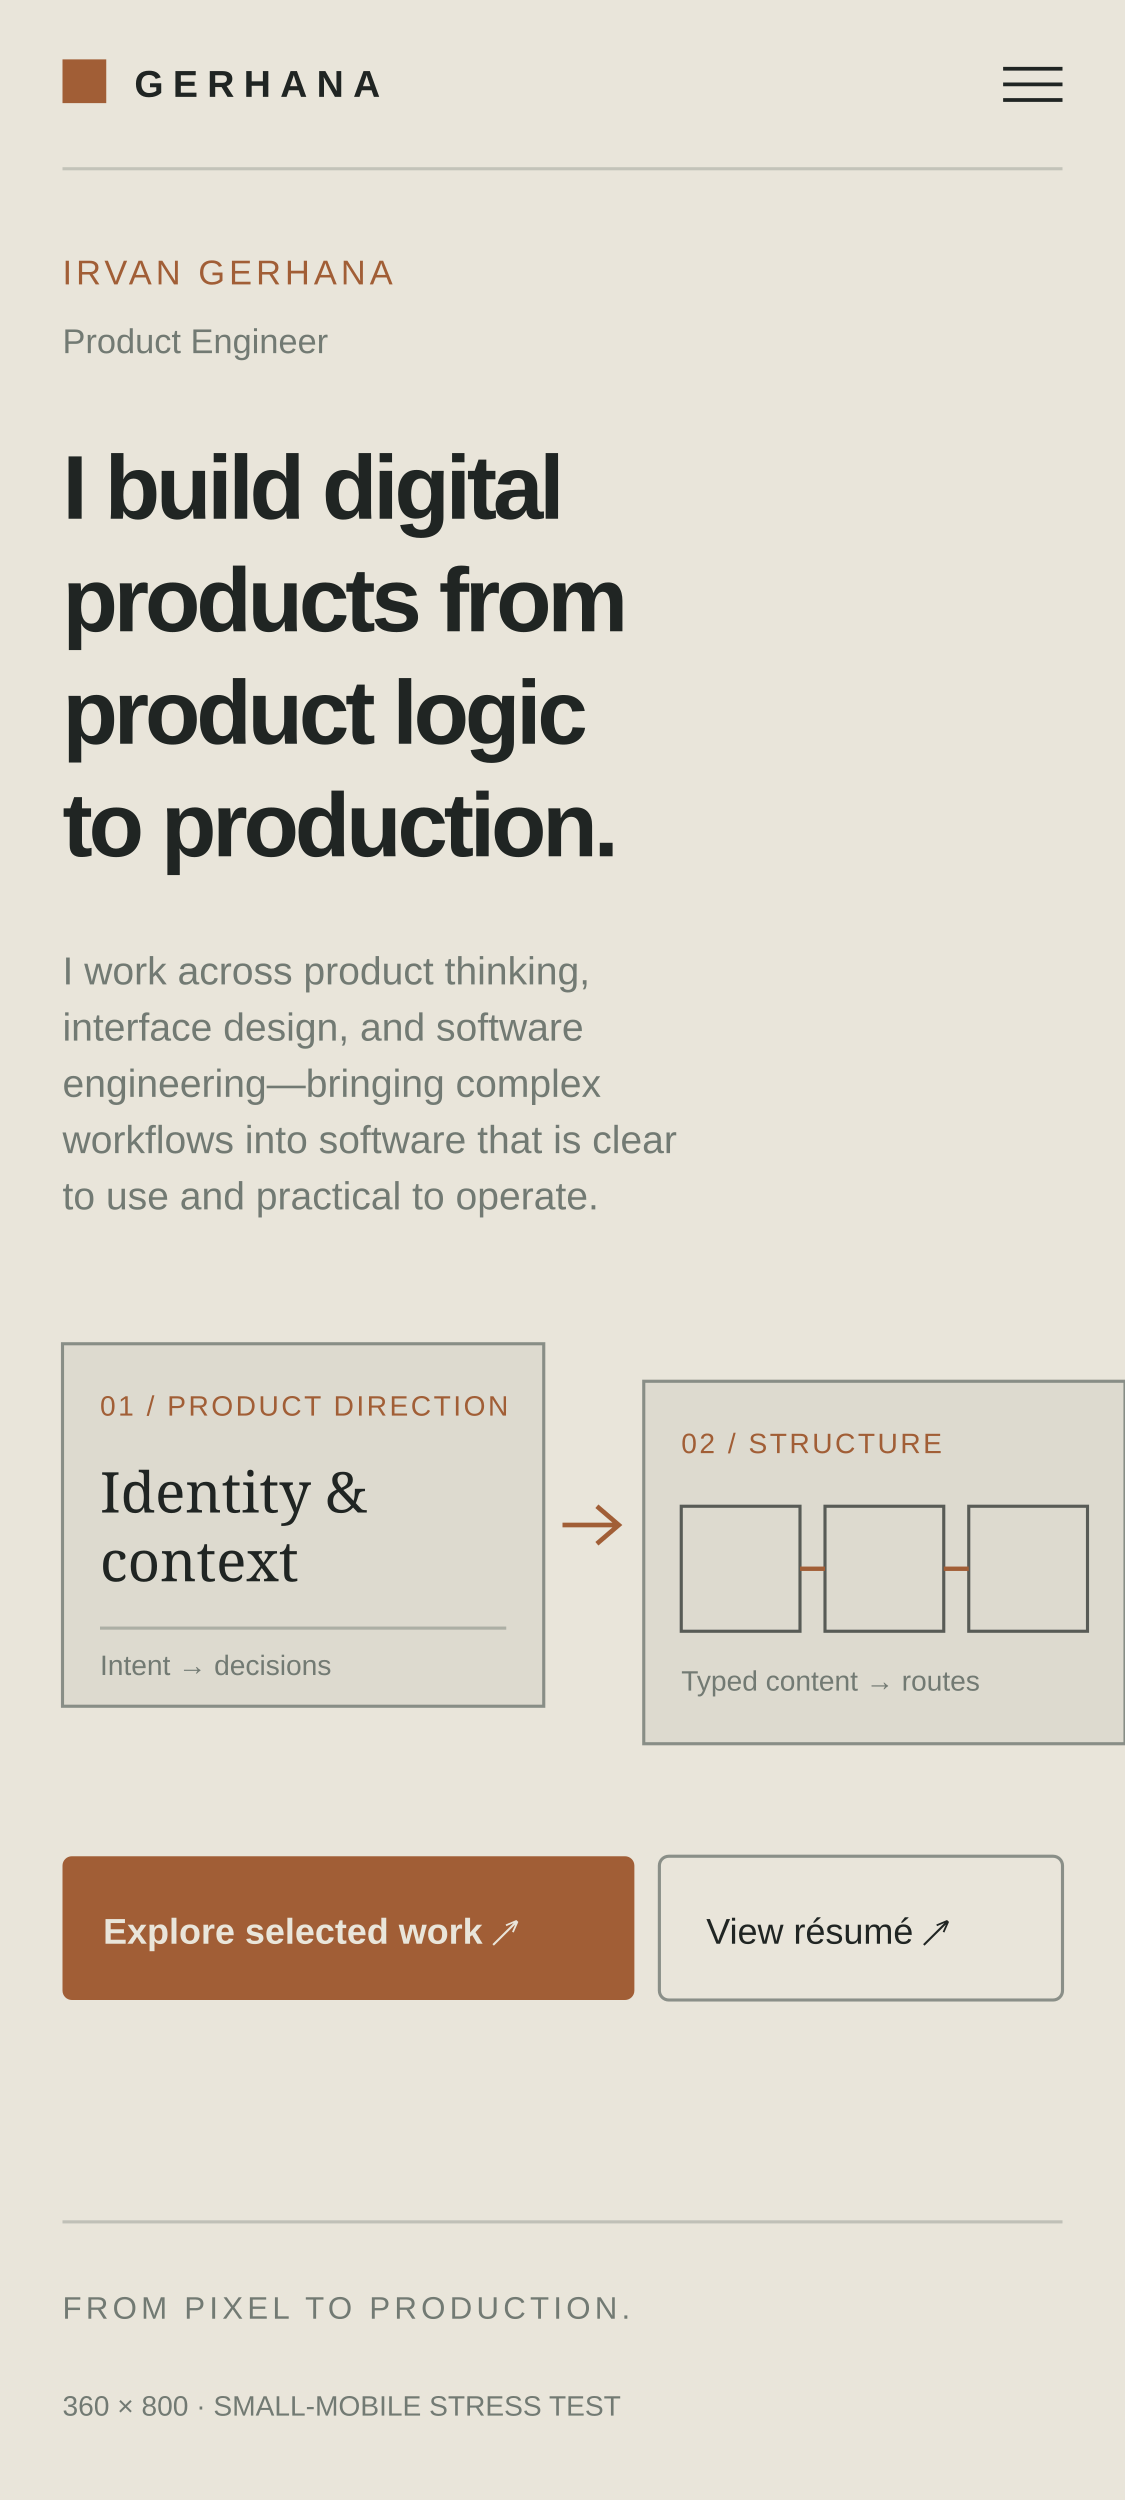
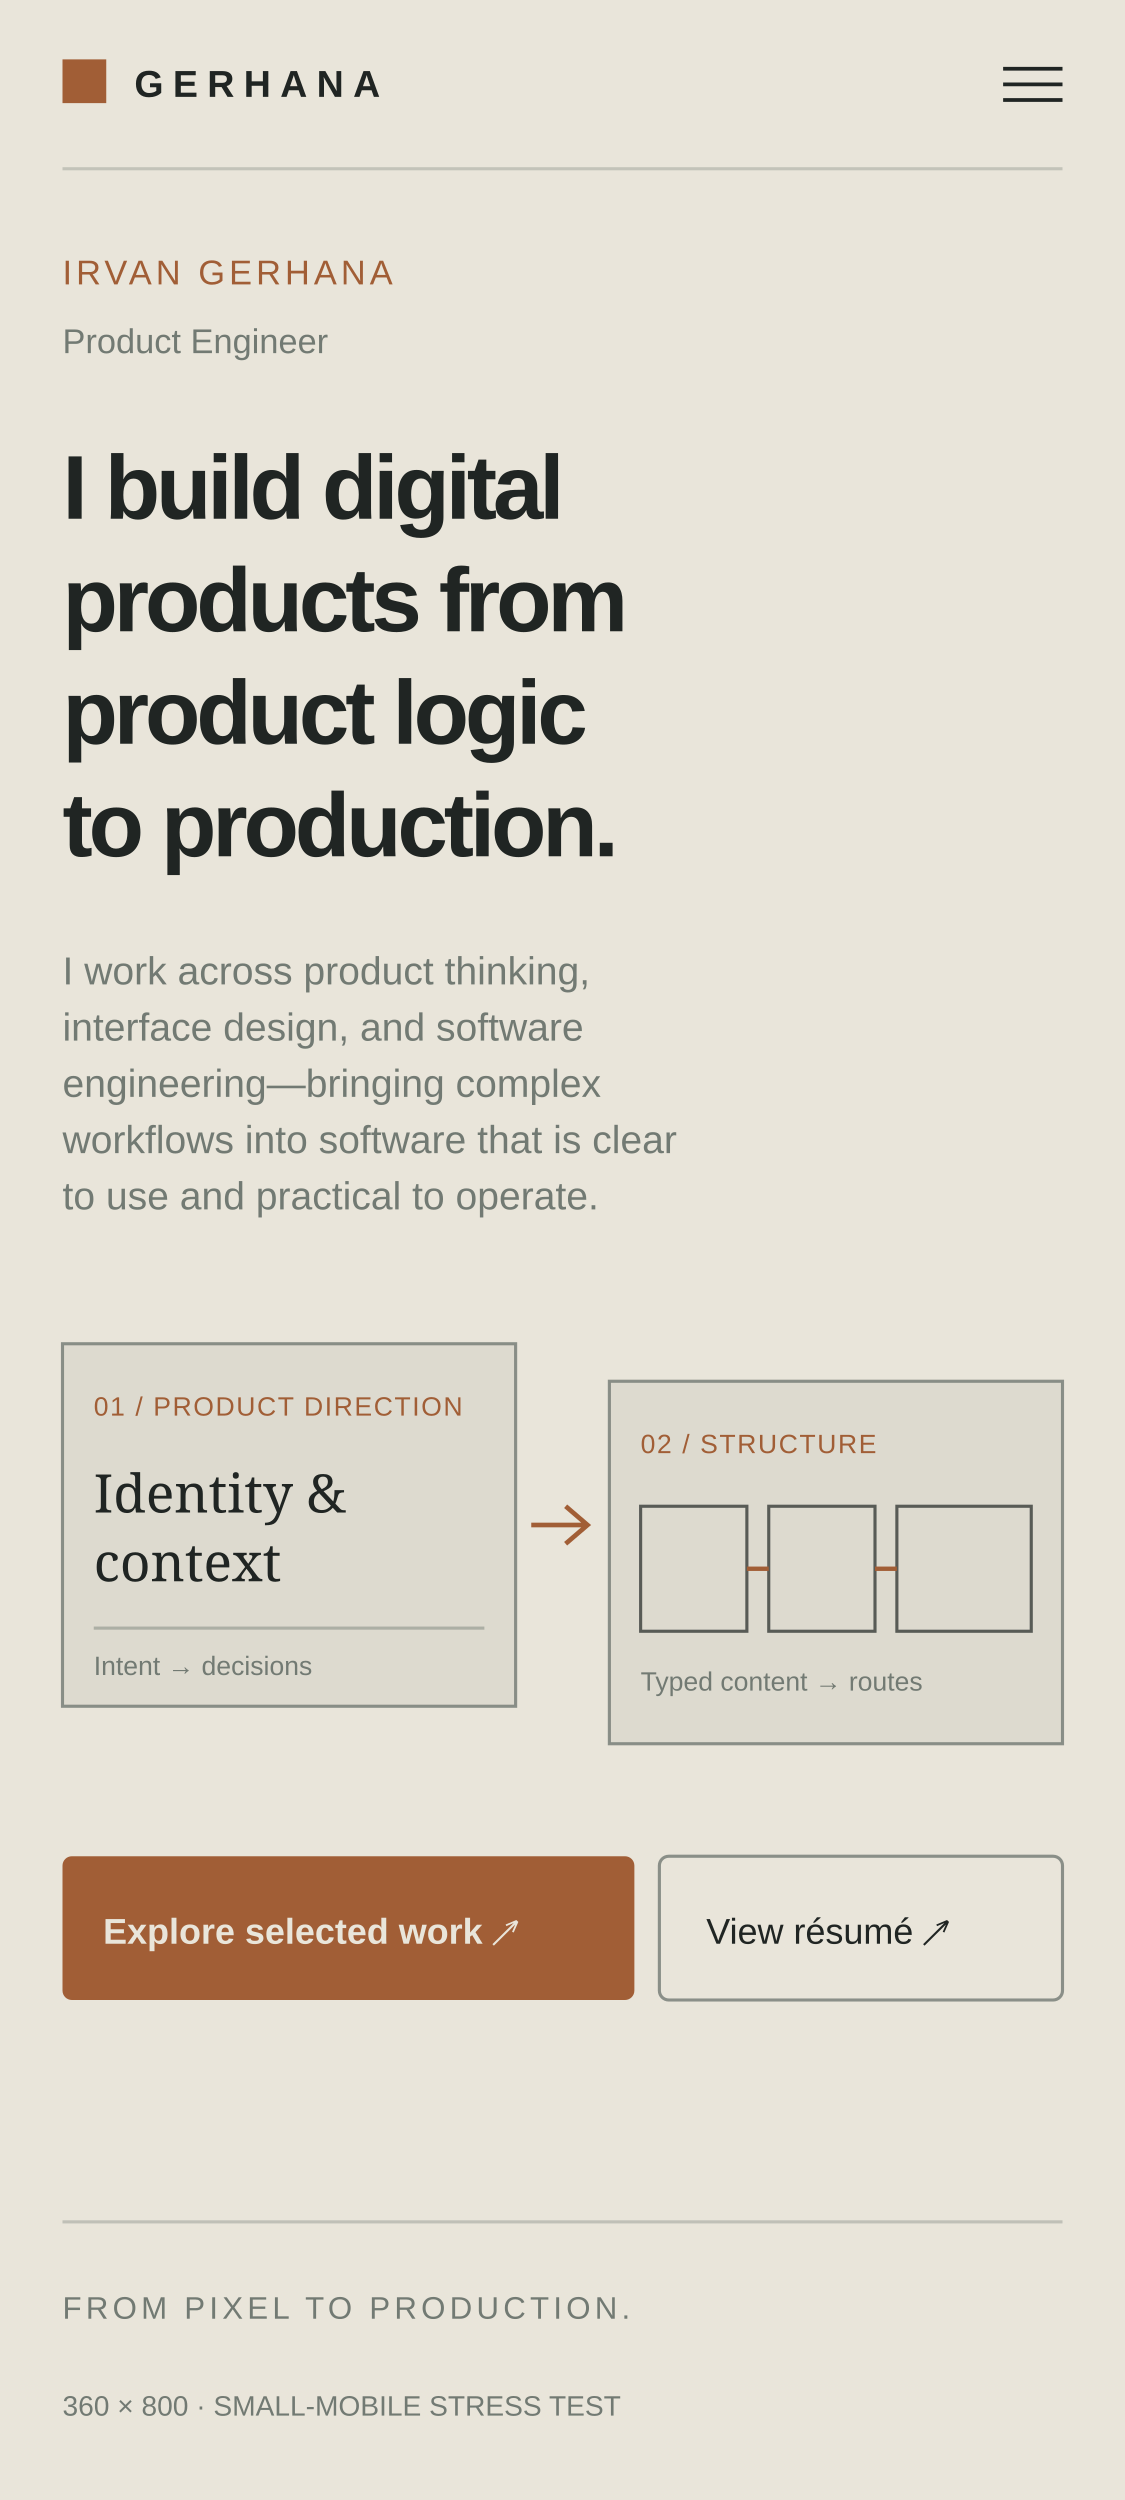
<svg xmlns="http://www.w3.org/2000/svg" width="360" height="800" viewBox="0 0 360 800" role="img" aria-labelledby="title desc">
  <rect width="360" height="800" fill="#e9e5da" />
  <path d="M20 54H340" stroke="#727a73" stroke-opacity=".32" />
  <rect x="20" y="19" width="14" height="14" fill="#a15e36" />
  <text x="43" y="31" font-family="Arial" font-size="12" font-weight="700" letter-spacing="3" fill="#202523">GERHANA</text>
  <path d="M321 22h19M321 27h19M321 32h19" stroke="#202523" stroke-width="1.2" />
  <text x="20" y="91" font-family="Arial" font-size="11" letter-spacing="1.3" fill="#a15e36">IRVAN GERHANA</text>
  <text x="20" y="113" font-family="Arial" font-size="11" fill="#727a73">Product Engineer</text>
  <g font-family="Arial" fill="#202523" font-size="29" font-weight="600" letter-spacing="-1.3">
    <text x="20" y="166">I build digital</text>
    <text x="20" y="202">products from</text>
    <text x="20" y="238">product logic</text>
    <text x="20" y="274">to production.</text>
  </g>
  <g font-family="Arial" font-size="12.5" fill="#727a73">
    <text x="20" y="315">I work across product thinking,</text>
    <text x="20" y="333">interface design, and software</text>
    <text x="20" y="351">engineering—bringing complex</text>
    <text x="20" y="369">workflows into software that is clear</text>
    <text x="20" y="387">to use and practical to operate.</text>
  </g>
  <g transform="translate(20 430)">
-     <rect width="154" height="116" fill="#202523" fill-opacity=".055" stroke="#727a73" stroke-opacity=".8" />
-     <text x="12" y="23" font-family="Arial" font-size="9" letter-spacing=".8" fill="#a15e36">01 / PRODUCT DIRECTION</text>
-     <text x="12" y="54" font-family="Georgia" font-size="18" fill="#202523">Identity &amp;</text>
-     <text x="12" y="76" font-family="Georgia" font-size="18" fill="#202523">context</text>
-     <path d="M12 91H142" stroke="#727a73" stroke-opacity=".45" />
-     <text x="12" y="106" font-family="Arial" font-size="9" fill="#727a73">Intent → decisions</text>
-     <path d="M160 58H178m-7 -6l7 6l-7 6" stroke="#a15e36" fill="none" stroke-width="1.5" />
-     <rect x="186" y="12" width="154" height="116" fill="#202523" fill-opacity=".055" stroke="#727a73" stroke-opacity=".8" />
-     <text x="198" y="35" font-family="Arial" font-size="9" letter-spacing=".8" fill="#a15e36">02 / STRUCTURE</text>
-     <rect x="198" y="52" width="38" height="40" fill="none" stroke="#202523" stroke-opacity=".7" />
-     <rect x="244" y="52" width="38" height="40" fill="none" stroke="#202523" stroke-opacity=".7" />
-     <rect x="290" y="52" width="38" height="40" fill="none" stroke="#202523" stroke-opacity=".7" />
-     <path d="M236 72h8m38 0h8" stroke="#a15e36" stroke-width="1.4" />
-     <text x="198" y="111" font-family="Arial" font-size="9" fill="#727a73">Typed content → routes</text>
+     <rect width="145" height="116" fill="#202523" fill-opacity=".055" stroke="#727a73" stroke-opacity=".8" />
+     <text x="10" y="23" font-family="Arial" font-size="8.5" letter-spacing=".5" fill="#a15e36">01 / PRODUCT DIRECTION</text>
+     <text x="10" y="54" font-family="Georgia" font-size="17" fill="#202523">Identity &amp;</text>
+     <text x="10" y="76" font-family="Georgia" font-size="17" fill="#202523">context</text>
+     <path d="M10 91H135" stroke="#727a73" stroke-opacity=".45" />
+     <text x="10" y="106" font-family="Arial" font-size="8.5" fill="#727a73">Intent → decisions</text>
+     <path d="M150 58H168m-7 -6l7 6l-7 6" stroke="#a15e36" fill="none" stroke-width="1.5" />
+     <rect x="175" y="12" width="145" height="116" fill="#202523" fill-opacity=".055" stroke="#727a73" stroke-opacity=".8" />
+     <text x="185" y="35" font-family="Arial" font-size="8.5" letter-spacing=".5" fill="#a15e36">02 / STRUCTURE</text>
+     <rect x="185" y="52" width="34" height="40" fill="none" stroke="#202523" stroke-opacity=".7" />
+     <rect x="226" y="52" width="34" height="40" fill="none" stroke="#202523" stroke-opacity=".7" />
+     <rect x="267" y="52" width="43" height="40" fill="none" stroke="#202523" stroke-opacity=".7" />
+     <path d="M219 72h7m34 0h7" stroke="#a15e36" stroke-width="1.4" />
+     <text x="185" y="111" font-family="Arial" font-size="8.5" fill="#727a73">Typed content → routes</text>
  </g>
  <rect x="20" y="594" width="183" height="46" rx="3" fill="#a15e36" />
  <text x="33" y="622" font-family="Arial" font-size="11.5" font-weight="700" fill="#e9e5da">Explore selected work ↗</text>
  <rect x="211" y="594" width="129" height="46" rx="3" fill="none" stroke="#727a73" stroke-opacity=".8" />
  <text x="226" y="622" font-family="Arial" font-size="11.5" fill="#202523">View résumé ↗</text>
  <path d="M20 711H340" stroke="#727a73" stroke-opacity=".34" />
  <text x="20" y="742" font-family="Arial" font-size="10" letter-spacing="1.35" fill="#727a73">FROM PIXEL TO PRODUCTION.</text>
  <text x="20" y="773" font-family="Arial" font-size="9" fill="#727a73">360 × 800 · SMALL-MOBILE STRESS TEST</text>
</svg>
